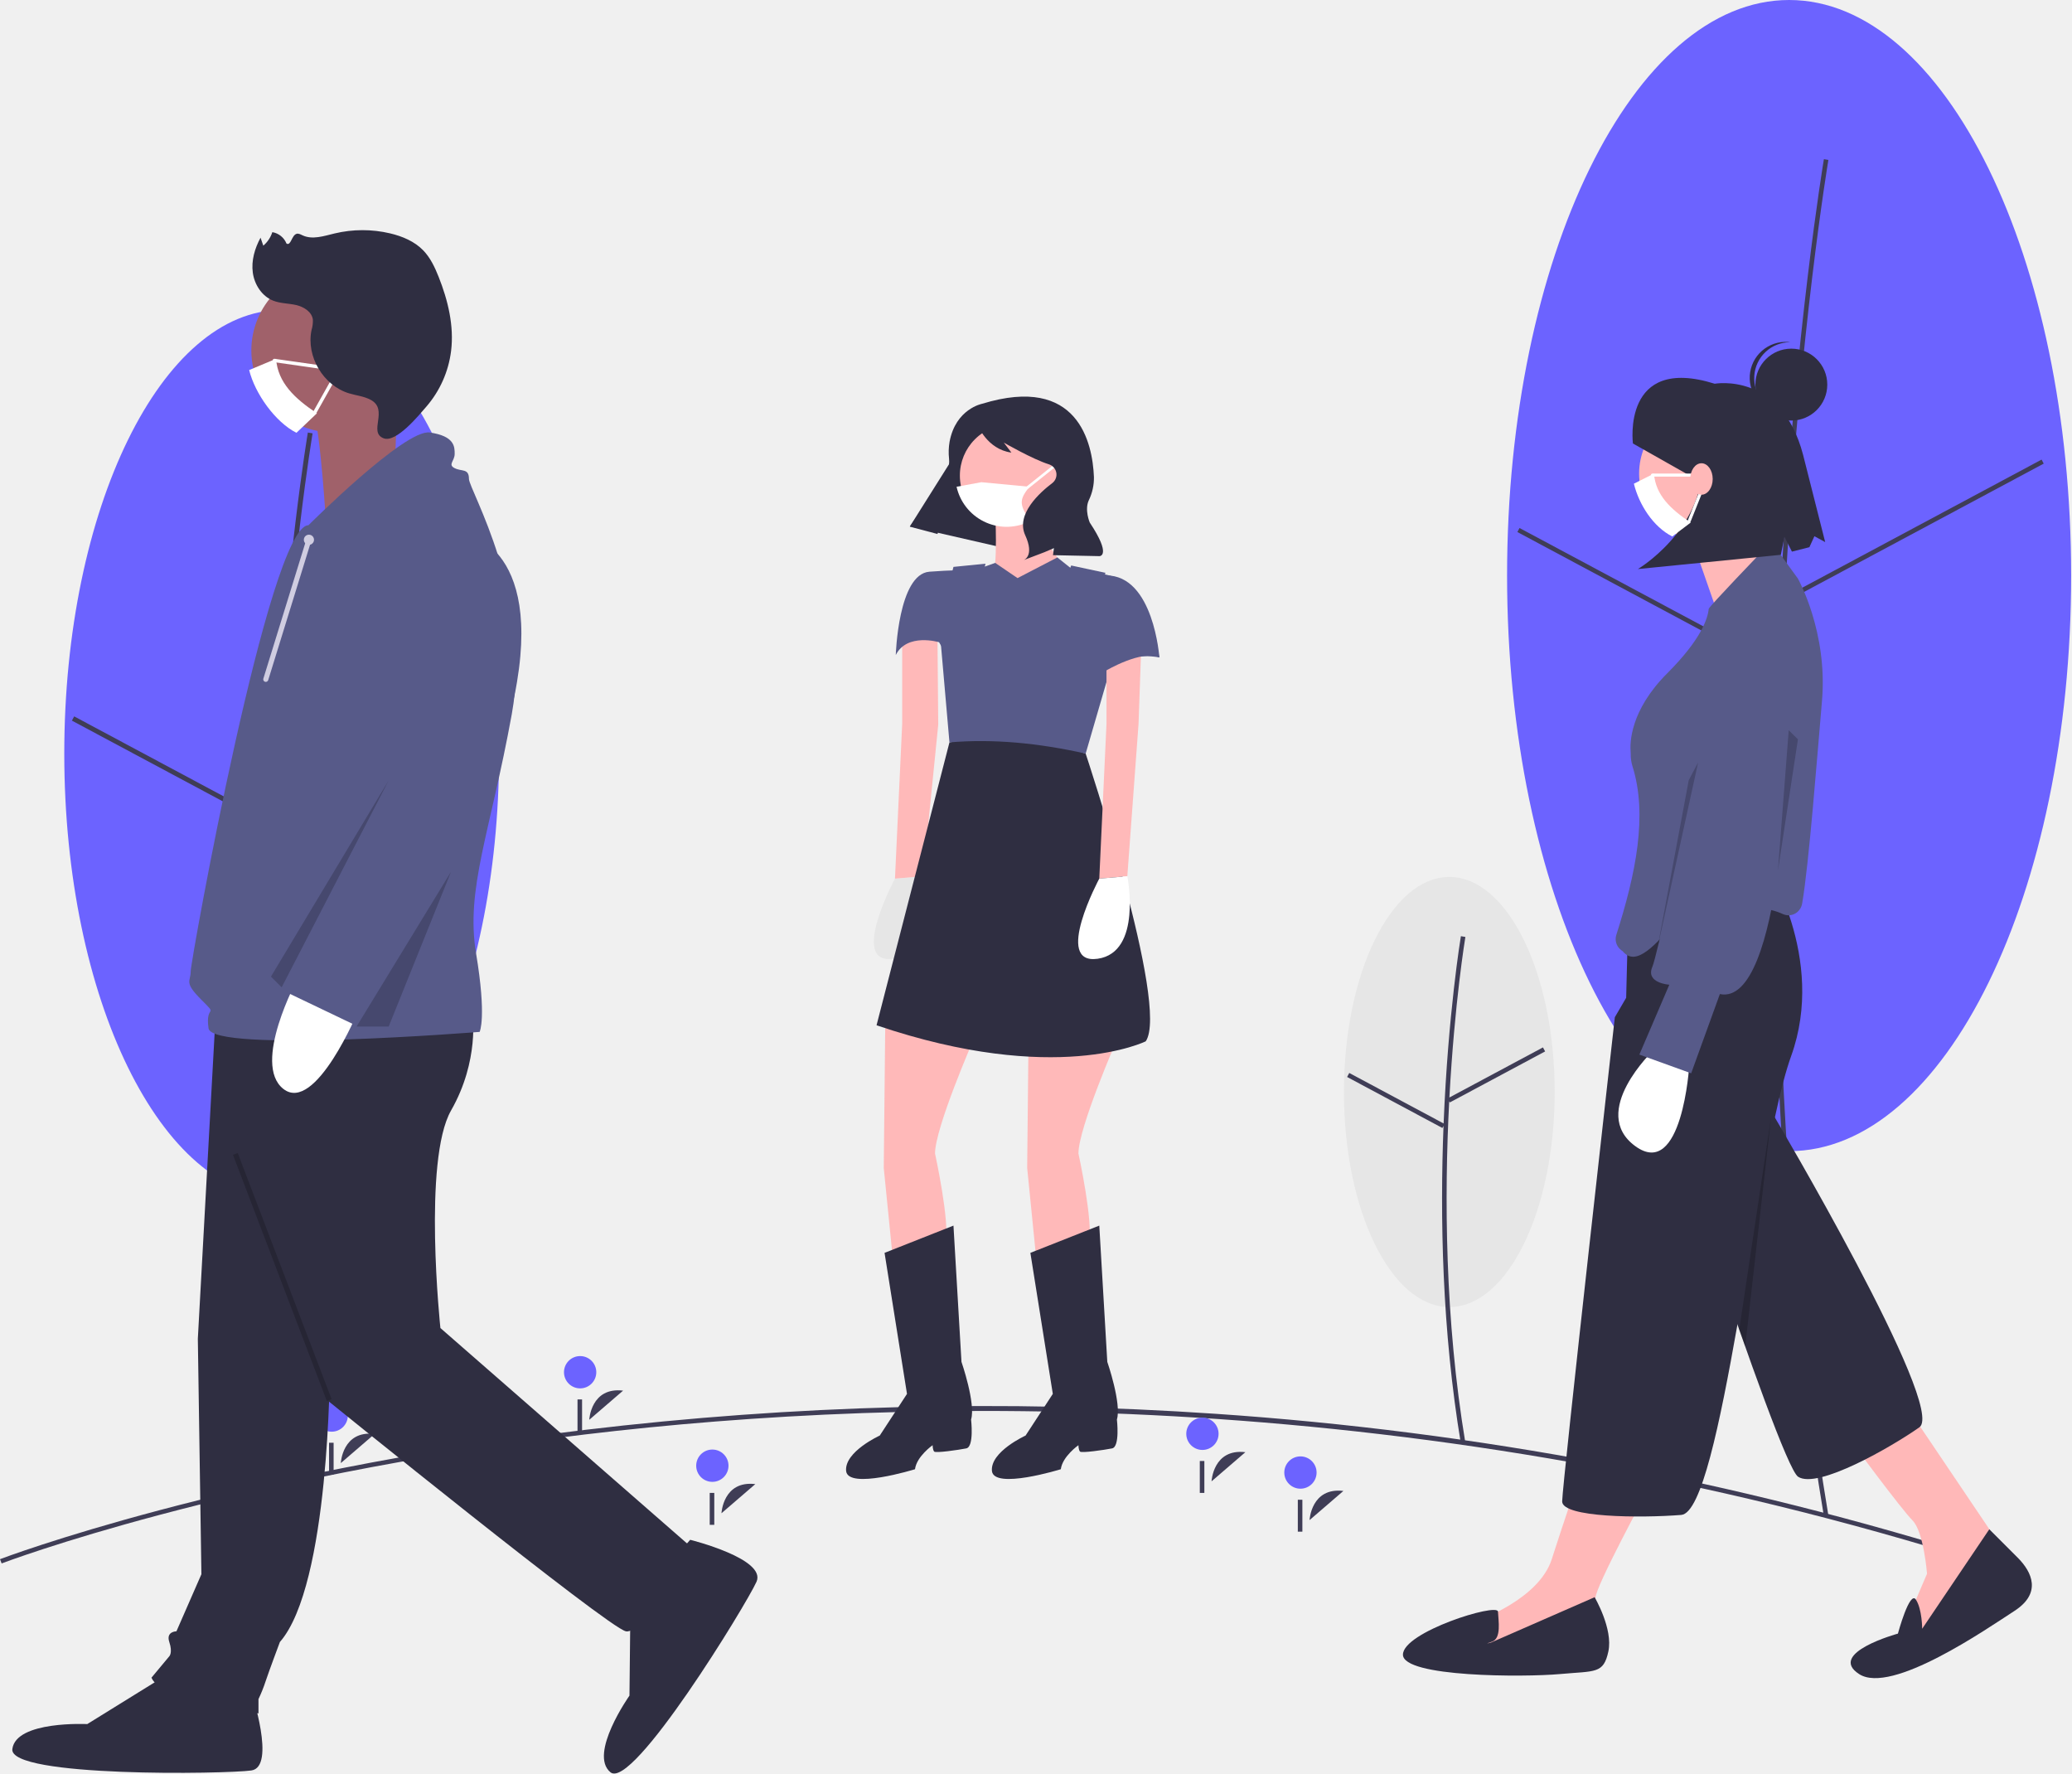
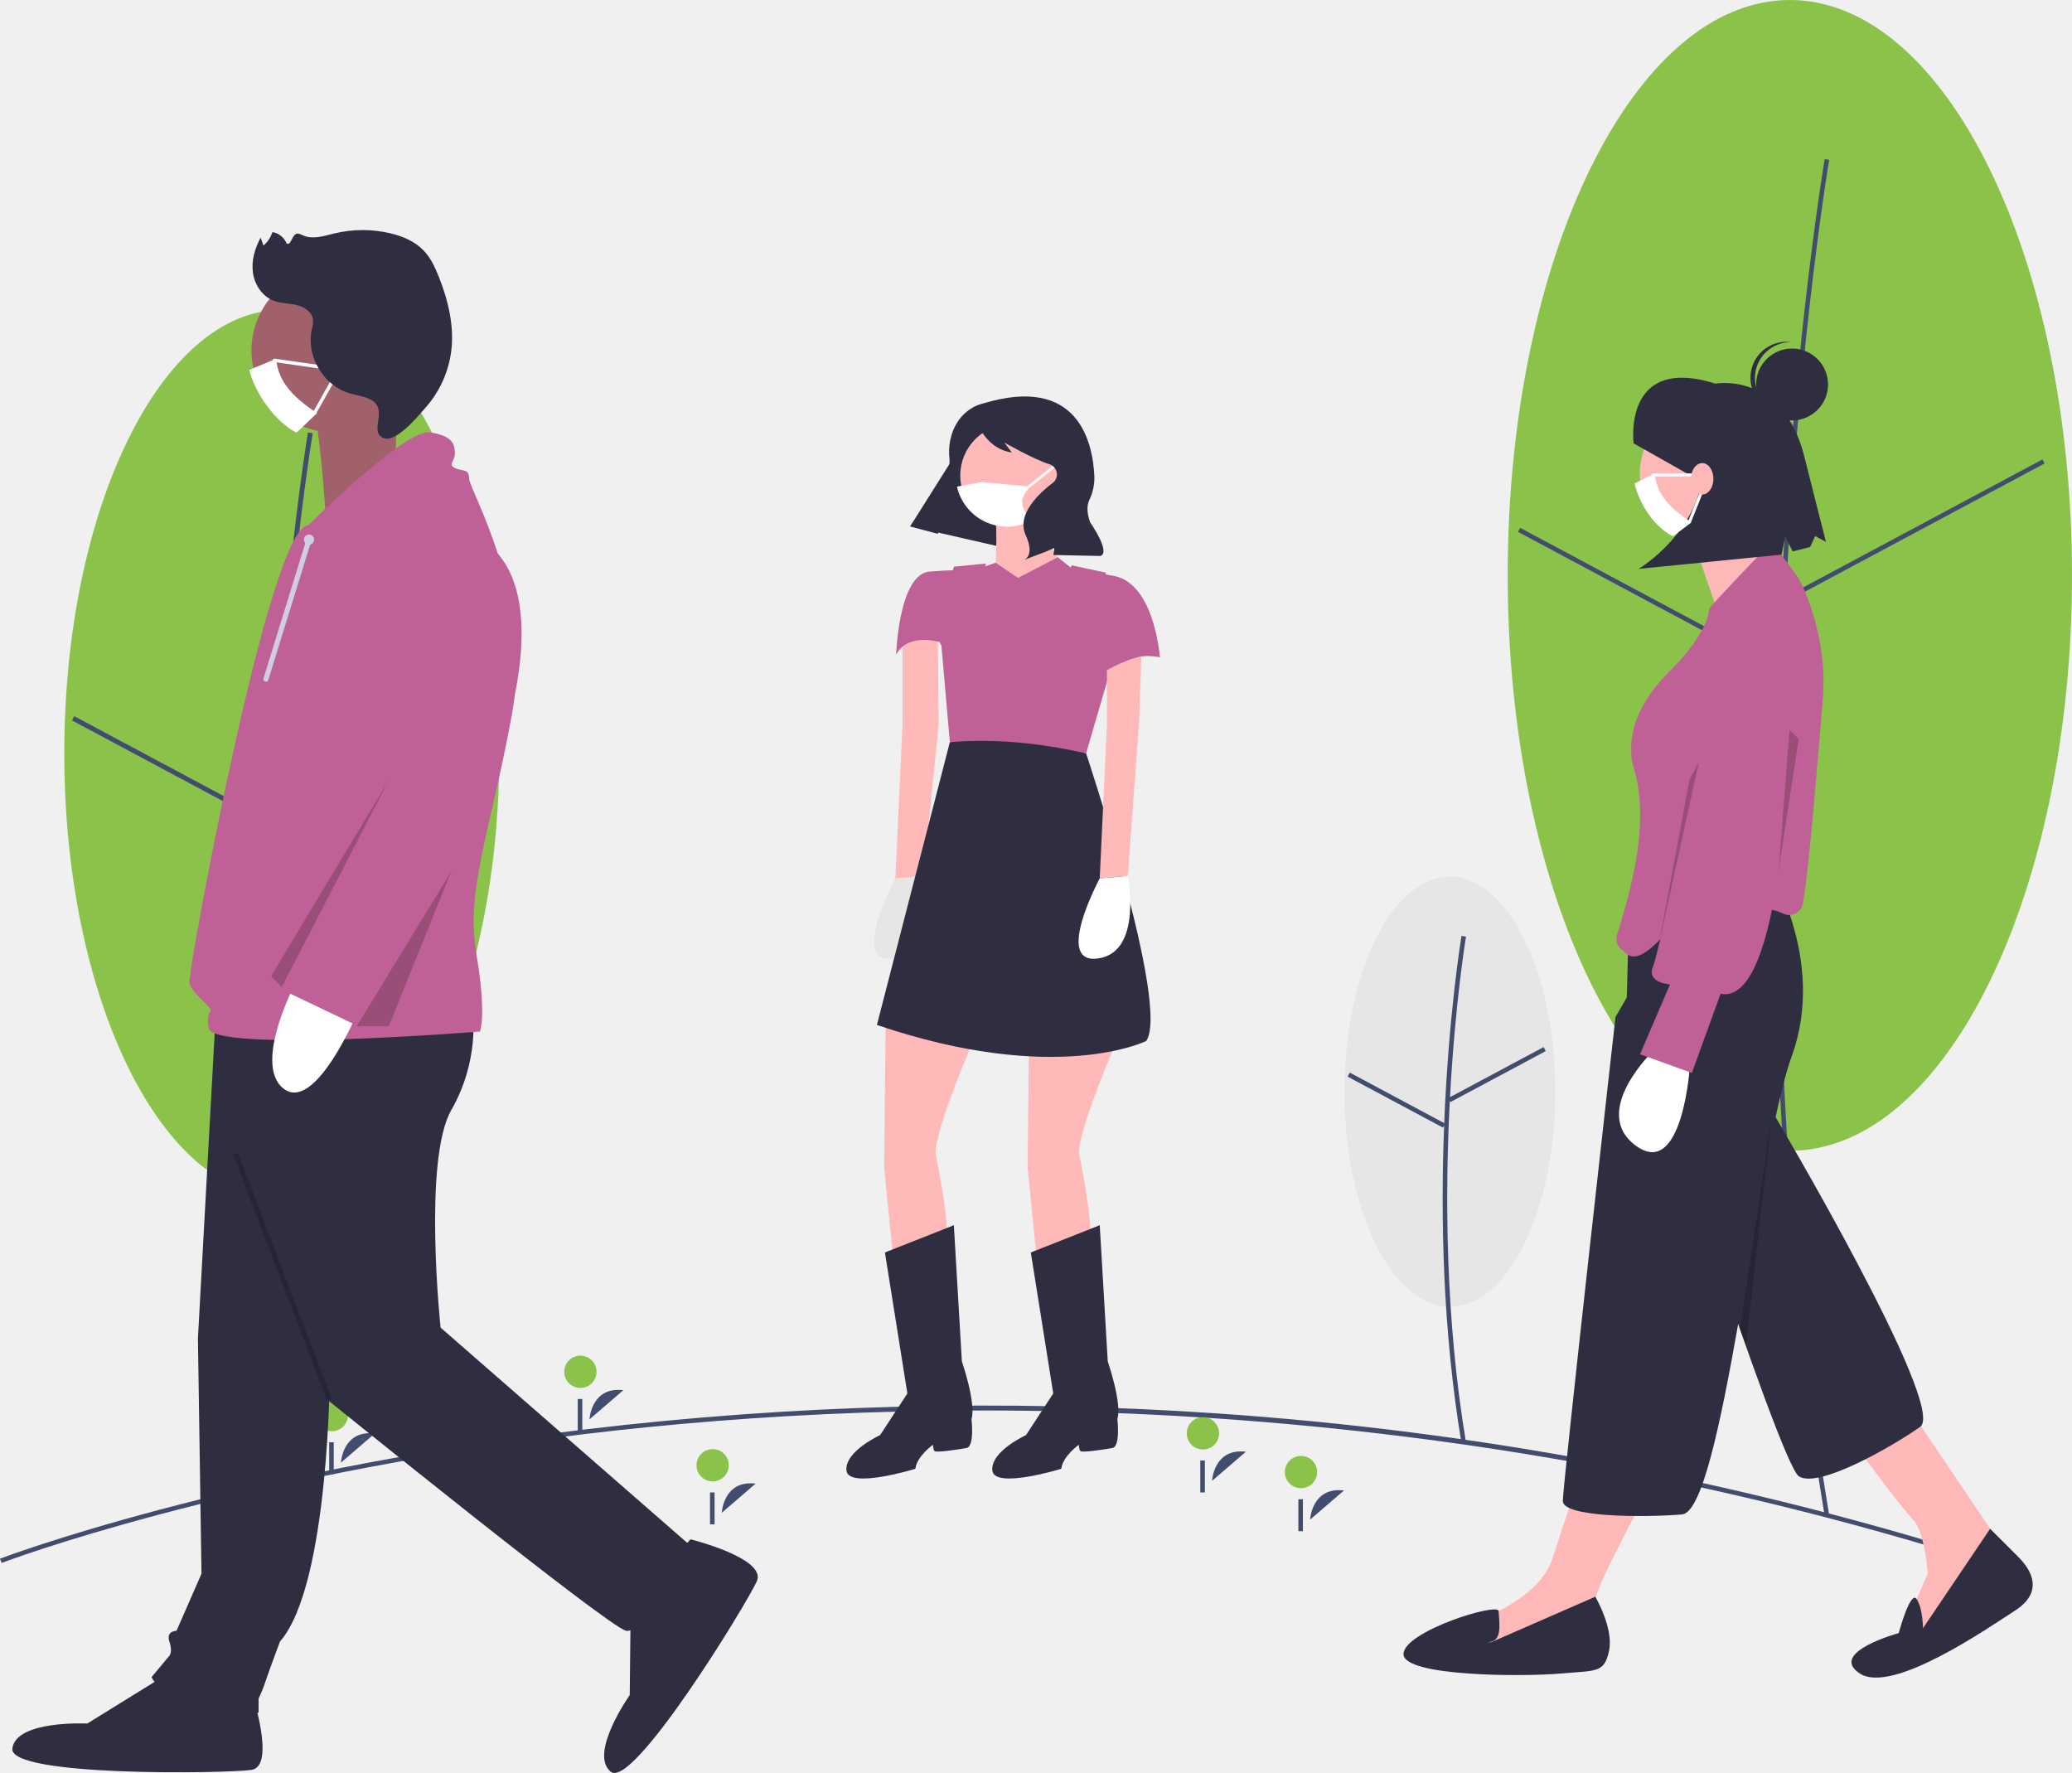
- <svg xmlns="http://www.w3.org/2000/svg" fill="none" height="778" viewBox="0 0 909 778" width="909">
-   <clipPath id="a">
-     <path d="m0 0h908.623v777.899h-908.623z" />
-   </clipPath>
-   <g clip-path="url(#a)">
-     <path d="m123.572 525.146c52.672 0 95.372-87.124 95.372-194.598s-42.7-194.598-95.372-194.598c-52.673 0-95.373 87.124-95.373 194.598s42.7 194.598 95.373 194.598z" fill="#6c63ff" />
-     <path d="m122.696 332.566c4.757-84.707 14.343-141.924 14.439-142.492l-2.08-.352c-.096.568-9.698 57.877-14.464 142.694-4.397 78.28-5.458 196.684 14.464 316.213l2.08-.346c-19.887-119.326-18.829-237.551-14.439-315.717z" fill="#3f3d56" />
-     <path d="m208.812 291.084-86.232 46.153.996 1.86 86.231-46.153z" fill="#3f3d56" />
-     <path d="m32.543 314.216-.995 1.86 86.244 46.131.995-1.861z" fill="#3f3d56" />
-     <path d="m784.894 504.917c68.334 0 123.729-113.03 123.729-252.459s-55.395-252.458-123.729-252.458-123.73 113.029-123.73 252.458 55.396 252.459 123.73 252.459z" fill="#6c63ff" />
-     <path d="m783.39 255.044c6.173-109.911 18.611-184.151 18.736-184.889l-1.971-.334c-.125.738-12.579 75.066-18.76 185.08-5.704 101.538-7.08 255.118 18.759 410.153l1.973-.328c-25.807-154.844-24.433-308.253-18.737-409.682z" fill="#3f3d56" />
-     <path d="m895.653 201.585-111.871 59.877.944 1.763 111.871-59.877z" fill="#3f3d56" />
-     <path d="m666.627 231.595-.943 1.763 111.887 59.847.943-1.764z" fill="#3f3d56" />
-     <path d="m635.82 573.293c25.531 0 46.229-42.231 46.229-94.325 0-52.095-20.698-94.325-46.229-94.325s-46.229 42.23-46.229 94.325c0 52.094 20.698 94.325 46.229 94.325z" fill="#e6e6e6" />
-     <path d="m635.779 483.032.274.512 41.798-22.372-.944-1.764-41.041 21.967c2.271-41.801 6.916-69.862 7.01-70.415l-1.972-.334c-.102.603-5.621 33.926-7.58 82.145l-41.393-22.156-.944 1.764 41.798 22.372.499-.933c-1.567 39.798-.689 89.56 7.62 139.41l1.973-.328c-9.059-54.352-9.259-108.602-7.098-149.868z" fill="#3f3d56" />
-     <path d="m870.057 685.765c-246.232-77.947-469.509-73.794-613.454-56.585-155.948 18.645-254.904 56.189-255.885 56.566l-.718-1.867c.984-.378 100.173-38.011 256.365-56.685 91.876-10.971 184.574-13.342 276.89-7.083 114.604 7.757 227.872 29.158 337.406 63.748z" fill="#3f3d56" />
-     <path d="m316.512 663.736s.69-14.469 14.847-12.787z" fill="#3f3d56" />
-     <path d="m312.512 649.966c3.913 0 7.085-3.172 7.085-7.085s-3.172-7.085-7.085-7.085-7.085 3.172-7.085 7.085 3.172 7.085 7.085 7.085z" fill="#6c63ff" />
-     <path d="m313.359 654.812h-2v14h2z" fill="#3f3d56" />
-     <path d="m574.512 666.736s.69-14.469 14.847-12.787z" fill="#3f3d56" />
-     <path d="m570.512 652.966c3.913 0 7.085-3.172 7.085-7.085s-3.172-7.085-7.085-7.085-7.085 3.172-7.085 7.085 3.172 7.085 7.085 7.085z" fill="#6c63ff" />
-     <path d="m571.359 657.812h-2v14h2z" fill="#3f3d56" />
-     <path d="m149.512 641.736s.69-14.469 14.847-12.787z" fill="#3f3d56" />
-     <path d="m145.512 627.966c3.913 0 7.085-3.172 7.085-7.085s-3.172-7.085-7.085-7.085-7.085 3.172-7.085 7.085 3.172 7.085 7.085 7.085z" fill="#6c63ff" />
-     <path d="m146.359 632.812h-2v14h2z" fill="#3f3d56" />
-     <path d="m258.512 622.736s.69-14.469 14.847-12.787z" fill="#3f3d56" />
-     <path d="m254.512 608.966c3.913 0 7.085-3.172 7.085-7.085s-3.172-7.085-7.085-7.085c-3.914 0-7.086 3.172-7.086 7.085s3.172 7.085 7.086 7.085z" fill="#6c63ff" />
-     <path d="m255.359 613.812h-2v14h2z" fill="#3f3d56" />
-     <path d="m531.512 649.736s.69-14.469 14.847-12.787z" fill="#3f3d56" />
-     <path d="m527.512 635.966c3.913 0 7.085-3.172 7.085-7.085s-3.172-7.085-7.085-7.085-7.085 3.172-7.085 7.085 3.172 7.085 7.085 7.085z" fill="#6c63ff" />
-     <path d="m528.359 640.812h-2v14h2z" fill="#3f3d56" />
-     <path d="m839.014 620.729 41.158 61.028-38.32 38.32-4.967-9.935 8.515-19.869s-1.419-18.45-6.386-23.418c-4.968-4.967-26.966-34.771-26.966-34.771z" fill="#ffb8b8" />
-     <path d="m786.502 423.453s7.804 12.352-8.518 65.574c0 0 76.131 128.488 64.067 137.004-12.064 8.515-44.709 27.361-53.224 21.684-8.516-5.677-70.45-198.006-70.45-198.006z" fill="#2f2e41" />
-     <path d="m872.721 670.758 12.418 12.418c6.387 6.387 10.645 15.612-1.419 23.418s-53.931 36.9-68.124 27.675 17.031-17.74 17.031-17.74 5.163-19.143 7.904-14.894c2.74 4.249 2.74 12.765 2.74 12.765z" fill="#2f2e41" />
-     <path d="m722.635 654.082s-22.708 41.868-22.708 46.835c0 4.968 1.42 19.16 1.42 19.16l-43.288 10.644-14.902-7.096 4.968-12.773s26.965-9.225 32.642-26.966c5.677-17.74 12.064-36.191 12.064-36.191z" fill="#ffb8b8" />
-     <path d="m748.891 237.531c16.461 0 29.804-13.343 29.804-29.804 0-16.46-13.343-29.804-29.804-29.804-16.46 0-29.804 13.344-29.804 29.804 0 16.461 13.344 29.804 29.804 29.804z" fill="#ffb8b8" />
-     <path d="m741.085 233.274 14.23 40.885 31.187-13.92s-21.289-32.642-21.289-36.9z" fill="#ffb8b8" />
-     <path d="m736.828 378.747h37.61s26.965 41.159 11.354 84.446c-2.391 6.629-4.764 15.914-7.133 26.892-5.448 25.247-10.871 59.446-16.43 90.872-7.807 44.142-15.88 82.812-24.656 83.514-17.74 1.419-52.239 1.183-52.239-5.914 0-7.096 23.108-212.395 23.108-212.395l4.968-8.516.939-37.092c.148-5.853 2.585-11.415 6.787-15.492 4.203-4.077 9.836-6.344 15.692-6.315z" fill="#2f2e41" />
-     <path d="m699.572 700.562s8.161 13.838 6.032 23.773-5.677 8.515-21.289 9.935c-15.612 1.419-68.834 1.419-68.834-8.516s41.518-22.836 41.693-18.869 1.595 11.773-2.663 13.192-.355.355-.355.355z" fill="#2f2e41" />
-     <path d="m741.091 467.32s-3.087 50.409-23.675 35.402c-20.589-15.007 8.023-42.115 8.023-42.115z" fill="#fff" />
-     <path d="m782.184 400.931c.989.446 2.082.614 3.159.487 1.078-.128 2.101-.547 2.959-1.212 1.246-.977 2.075-2.39 2.322-3.954 2.976-17.16 6.601-64.734 8.688-88.79 2.619-30.186-10.465-53.566-10.574-53.708l-7.711-10.602c-.8-1.108-1.953-1.912-3.269-2.281-1.316-.37-2.718-.283-3.978.247 0 0-24.072 24.974-24.161 25.938-.377 4.141-3.242 13.317-18.175 28.249-16.338 16.339-16.429 30.599-16.067 34.581.023.262.036.523.036.785-.031 1.786.212 3.566.72 5.279 6.843 21.576 1.484 47.406-7.122 74.369-.327 1.219-.266 2.508.173 3.69.439 1.183 1.235 2.199 2.278 2.909 2.513 1.71-.501-.827.396.272 5.931 7.268 14.467-2.862 24.23-13.915 3.401-3.85 7.256-8.214 11.8-12.758 6.246-6.247 18.182 8.008 23.732 8.008 3.652.044 7.253.864 10.564 2.406z" fill="#575a89" />
-     <path d="m785.493 264.761s15.589 13.146 6.732 30.196c-8.856 17.049-7.678 29.624-7.678 29.624s-2.358 117.125-30.031 111.434l-12.587 34.753-22.734-8.205 13.146-30.653s-10.529-.655-7.452-7.829c2.16-5.038 13.802-59.718 20.541-91.821 2.856-13.605 4.831-23.155 4.831-23.155s8.957-47.891 35.232-44.344z" fill="#575a89" />
-     <path d="m788.763 324.281-8.765 57.509 4.729-61.493z" fill="#000" opacity=".2" />
-     <path d="m716.374 194.522s-5.011-38.995 35.873-26.208c0 0 29.199-5.357 38.775 31.167l9.696 38.286-4.725-2.572-2.203 4.815-7.658 1.939-3.276-6.503-1.586 7.898-62.716 6.252s28.089-16.612 28.535-46.385l-5.351 5.654z" fill="#2f2e41" />
-     <path d="m763.014 583.199 13.985-93.186-11.374 100.598z" fill="#000" opacity=".2" />
-     <path d="m785.869 184.466c8.71 0 15.77-7.06 15.77-15.77s-7.06-15.77-15.77-15.77c-8.709 0-15.77 7.06-15.77 15.77s7.061 15.77 15.77 15.77z" fill="#2f2e41" />
-     <path d="m769.62 164.835c.259-4.001 2.033-7.753 4.962-10.491 2.929-2.739 6.791-4.258 10.801-4.248-.326-.042-.649-.092-.981-.113-2.067-.134-4.141.14-6.102.808s-3.771 1.715-5.328 3.082c-1.556 1.368-2.827 3.029-3.742 4.888-.914 1.859-1.453 3.88-1.586 5.947s.143 4.141.812 6.102c.668 1.96 1.717 3.77 3.085 5.326 1.368 1.555 3.03 2.826 4.889 3.739 1.86.913 3.881 1.451 5.948 1.583.332.021.659.013.987.014-3.977-.504-7.613-2.505-10.167-5.596s-3.834-7.04-3.578-11.041z" fill="#2f2e41" />
-     <path d="m740.865 342.202-13.875 74.365 17.984-82.137z" fill="#000" opacity=".2" />
-     <path d="m741.73 229.206-8.087 6.097c-8.328-4.191-14.575-13.888-16.845-23.144l8.812-4.446c.693 9.44 7.394 15.716 16.12 21.493z" fill="#fff" />
-     <path d="m745.089 209.056h-20.15c-.178 0-.349-.071-.475-.197-.126-.125-.197-.296-.197-.474 0-.179.071-.349.197-.475s.297-.197.475-.197h20.15c.178 0 .349.071.474.197.126.126.197.296.197.475 0 .178-.071.349-.197.474-.125.126-.296.197-.474.197z" fill="#fff" />
-     <path d="m741.059 229.206c-.11 0-.218-.027-.315-.078-.097-.052-.18-.126-.242-.217-.061-.091-.099-.196-.111-.305s.004-.219.044-.321l5.374-13.433c.032-.082.081-.157.142-.221.062-.063.135-.114.216-.149.081-.034.169-.053.257-.054s.176.015.258.048.157.081.22.143.113.135.148.217c.035.081.053.168.054.256.001.089-.016.176-.049.258l-5.373 13.433c-.05.125-.136.232-.247.307-.111.076-.242.116-.376.116z" fill="#fff" />
-     <path d="m746.444 216.992c2.722 0 4.928-3.089 4.928-6.899 0-3.811-2.206-6.9-4.928-6.9s-4.928 3.089-4.928 6.9c0 3.81 2.206 6.899 4.928 6.899z" fill="#ffb8b8" />
-     <path d="m399.191 230.876 52.486 12.011 22.176-41.825-44.879-17.522z" fill="#2f2e41" />
-     <path d="m427.077 456.027s-16.872 38.664-16.872 49.912c0 0 6.679 30.579 4.57 39.015l-7.382 15.817-15.465-6.327-4.218-42.178.703-67.487z" fill="#ffb9b9" />
-     <path d="m436.567 224.746s1.406 23.198-1.406 30.228 10.545 20.386 10.545 20.386l21.09-27.416s-14.06-14.059-10.545-29.525z" fill="#ffb9b9" />
-     <path d="m392.631 385.377s-20.386 37.961-.703 35.149 13.005-36.204 13.005-36.204" fill="#e6e6e6" />
-     <path d="m404.933 384.323 6.678-66.432-.351-40.421-15.466 2.811v37.258l-3.163 67.838" fill="#ffb9b9" />
-     <path d="m388.062 549.523 30.228-11.951 3.515 59.754s6.327 18.277 4.218 25.307c0 0 1.406 11.951-2.109 12.654s-13.357 2.109-14.06 1.406-.703-2.812-.703-2.812-7.03 4.921-7.733 10.545c0 0-29.525 9.138-30.228.703-.703-8.436 14.763-15.466 14.763-15.466l11.951-18.278z" fill="#2f2e41" />
-     <path d="m489.994 456.027s-16.872 38.664-16.872 49.912c0 0 6.679 30.579 4.57 39.015l-7.382 15.817-15.465-6.327-4.218-42.178.703-67.487z" fill="#ffb9b9" />
-     <path d="m452.033 549.523 30.228-11.951 3.515 59.754s6.327 18.277 4.218 25.307c0 0 1.406 11.951-2.109 12.654s-13.357 2.109-14.06 1.406-.703-2.812-.703-2.812-7.029 4.921-7.732 10.545c0 0-29.526 9.138-30.229.703-.703-8.436 14.763-15.466 14.763-15.466l11.951-18.278z" fill="#2f2e41" />
-     <path d="m466.098 208.581c-.003 5.536-2.046 10.877-5.74 15.001-3.694 4.123-8.779 6.74-14.281 7.349-5.502.61-11.036-.831-15.543-4.047-4.506-3.215-7.669-7.98-8.883-13.381-.37-1.614-.554-3.266-.55-4.922.004-5.964 2.376-11.683 6.595-15.899 4.218-4.216 9.939-6.584 15.903-6.584s11.685 2.368 15.904 6.584c4.218 4.216 6.591 9.935 6.595 15.899z" fill="#ffb9b9" />
-     <path d="m446.409 253.568 17.457-9.065 7.85 6.253s18.981-.703 26.011 7.733 10.896 29.877 10.896 29.877-23.199-4.921-20.387 14.762l-4.218-11.247-3.866 9.49-47.1 16.169-21.089-35.852s-14.06-4.218-18.981 5.623c0 0 1.055-35.5 14.763-36.555 9.219-.709 16.169-.703 16.169-.703l7.732-1.406 4.952-1.757z" fill="#575a89" />
-     <path d="m476.286 330.545s36.906 110.72 26.362 126.185c0 0-39.367 19.684-118.101-7.029l31.985-124.077c19.648-4.018 39.566-2.377 59.754 4.921z" fill="#2f2e41" />
-     <path d="m476.286 330.545 10.387-35.695c-12.46-13.55-1.706-43.598-1.706-43.598l-15.034-3.221s-15.088 40.686-30.554 35.765c-15.465-4.921-7.03-36.555-7.03-36.555l-14.059 1.406-6.327 24.605 4.569 52.372c19.057-1.635 39.043.267 59.754 4.921z" fill="#575a89" />
-     <path d="m494.563 384.323 4.921-66.784 1.406-40.069-15.465 2.811v37.258l-3.164 67.838" fill="#ffb9b9" />
-     <path d="m482.261 385.377s-20.387 37.961-.703 35.149c19.683-2.812 13.005-36.204 13.005-36.204" fill="#fff" />
-     <path d="m508.623 288.366s-2.499-36.102-23.394-35.977v41.75s15.661-9.288 23.394-5.773z" fill="#575a89" />
-     <path d="m450.792 214.386c-.119 0-.235-.037-.332-.106-.097-.068-.17-.166-.209-.278-.04-.112-.043-.234-.01-.348.032-.114.1-.216.193-.29l11.473-9.178c.058-.048.126-.083.199-.105.072-.021.148-.028.224-.02.075.008.148.031.214.067.067.037.125.086.172.145.048.059.083.127.104.2.021.072.027.149.018.224-.008.075-.032.148-.068.214-.037.066-.087.124-.146.171l-11.473 9.178c-.102.082-.228.126-.359.126z" fill="#fff" />
-     <path d="m451.661 228.154c-.253.31-.505.619-.769.906-3.044 1.38-6.357 2.065-9.699 2.004s-6.628-.865-9.62-2.355-5.614-3.628-7.676-6.258c-2.063-2.63-3.513-5.687-4.246-8.948l10.872-2 21.138 2c-4.842 5.897-4.257 7.939 0 14.651z" fill="#fff" />
-     <g fill="#2f2e41">
-       <path d="m430.896 177.092s-11.627 2.187-14.316 16.687c-.42 2.446-.497 4.938-.228 7.405.269 2.791-.121 8.687-6.181 15.628-3.955 4.503-7.64 9.235-11.036 14.173l12.149 3.234 5.429-20.129c2.631-9.759 6.685-19.077 12.032-27.655l.111-.179s4.035 10.782 14.851 12.26l-3.335-4.391s12.643 7.309 19.806 9.542c.817.255 1.55.728 2.118 1.368.569.641.952 1.424 1.108 2.266s.08 1.71-.221 2.512-.815 1.506-1.486 2.038c-.051.039-.103.079-.156.12-5.268 4.001-16.016 13.549-11.77 22.786s-.706 10.921-.706 10.921l9.131-3.474 4.18-1.79-.423 3.091 20.403.427s5.513-.034-4.28-14.75c0 0-2.363-5.518-.423-9.734 1.557-3.192 2.332-6.709 2.261-10.26-.617-14.837-6.867-45.021-49.018-32.096z" />
-       <path d="m144.696 599.713s0 95.462-21.91 120.501c0 0-4.694 12.52-6.259 17.215-.875 2.672-1.921 5.286-3.13 7.824v6.26s-42.254-4.695-46.949-15.649l7.825-9.39s1.565-1.565 0-6.26c-1.565-4.695 3.13-4.695 3.13-4.695l10.955-25.039-1.565-103.286 7.825-142.411 67.293-3.13z" />
-       <path d="m110.267 742.123s10.955 32.864 0 34.429c-10.954 1.565-106.416 3.13-104.851-9.39 1.565-12.519 32.864-10.954 32.864-10.954l32.864-20.345z" />
-       <path d="m207.294 444.783s3.129 20.345-9.39 42.254c-12.52 21.909-4.695 95.462-4.695 95.462l111.111 97.027s-21.909 37.558-29.734 35.993c-7.824-1.565-131.455-101.721-131.455-101.721l-48.514-162.755z" />
-       <path d="m302.794 675.379s33.622 8.341 29.08 18.431c-4.543 10.091-54.327 91.559-64.063 83.535-9.737-8.025 8.341-33.623 8.341-33.623l.41-38.649z" />
-     </g>
-     <path d="m182.254 153.705c.013 8.245-2.822 16.241-8.023 22.637-4.114 5.098-9.543 8.973-15.701 11.206-6.157 2.234-12.809 2.74-19.234 1.465-3.216-.622-6.33-1.694-9.248-3.183-4.635-2.336-8.71-5.648-11.944-9.707-3.235-4.06-5.552-8.771-6.793-13.811-.7-2.816-1.051-5.706-1.046-8.607 0-9.546 3.792-18.702 10.542-25.452 6.751-6.75 15.906-10.543 25.452-10.543 9.547 0 18.702 3.793 25.453 10.543 6.75 6.75 10.542 15.906 10.542 25.452z" fill="#a0616a" />
-     <path d="m174.581 166.402-1.592 46.318-30.286 11.966s-2.97-47.426-7.163-50.055c-4.192-2.629 39.041-8.229 39.041-8.229z" fill="#a0616a" />
-     <path d="m135.306 230.384s42.254-42.253 53.209-40.688c10.954 1.565 10.954 6.26 10.954 9.389 0 3.13-3.129 4.695 0 6.26 3.13 1.565 6.26 0 6.26 4.695s28.169 51.643 18.78 103.287c-9.39 51.643-20.345 76.682-15.65 104.851s1.565 34.429 1.565 34.429-117.371 9.39-118.936-1.565c-1.565-10.954 4.695-4.695-3.13-12.519-7.825-7.825-4.695-7.825-4.695-12.52s34.429-195.619 51.643-195.619z" fill="#575a89" />
-     <path d="m157.216 443.218s-18.78 45.384-32.864 34.429c-14.085-10.954 6.26-48.513 6.26-48.513z" fill="#fff" />
-     <path d="m202.6 233.515s36.768 4.209 23.079 71.745c-13.69 67.535-66.898 145.783-66.898 145.783l-35.994-17.215 46.949-92.332-10.955-57.903s-6.26-54.773 43.819-50.078z" fill="#575a89" />
-     <path d="m170.518 342.279-51.644 86.072 4.695 4.695z" fill="#000" opacity=".2" />
-     <path d="m197.853 382.389-41.42 67.871h14.085z" fill="#000" opacity=".2" />
-     <path d="m104.29 505.73-2.081.793 41.182 107.975 2.08-.793z" fill="#000" opacity=".2" />
-     <path d="m135.528 238.977c1.23 0 2.226-.997 2.226-2.226 0-1.23-.996-2.227-2.226-2.227s-2.226.997-2.226 2.227c0 1.229.996 2.226 2.226 2.226z" fill="#d0cde1" />
-     <path d="m116.605 299.087c.237 0 .469-.077.66-.218.192-.141.333-.34.403-.567l18.923-61.222c.043-.139.059-.286.045-.432-.013-.146-.055-.287-.123-.417-.068-.129-.161-.244-.274-.337-.112-.094-.242-.164-.382-.208-.14-.043-.287-.058-.432-.044-.146.013-.288.055-.417.124-.129.068-.244.161-.337.274s-.164.243-.206.383l-18.924 61.222c-.051.167-.062.343-.033.515.029.171.098.334.202.474.103.14.238.254.393.333.156.078.327.119.502.12z" fill="#d0cde1" />
-     <path d="m139.043 181.273-8.995 8.557c-9.264-4.662-18.212-17.224-20.737-27.519l11.801-4.945c.771 10.5 8.224 17.481 17.931 23.907z" fill="#fff" />
-     <path d="m141.285 161.848c-.035 0-.071-.002-.106-.007l-20.919-2.988c-.097-.014-.19-.047-.275-.097-.084-.05-.158-.116-.217-.194-.059-.079-.102-.168-.126-.263-.025-.095-.03-.194-.016-.291.013-.097.046-.191.096-.275.05-.085.116-.159.195-.217.078-.059.167-.102.262-.127.095-.024.194-.03.291-.016l20.919 2.988c.187.027.357.123.476.27s.178.334.164.522c-.013.189-.097.365-.235.494s-.32.201-.509.201z" fill="#fff" />
-     <path d="m138.296 181.273c-.13 0-.259-.034-.372-.099s-.207-.158-.273-.271c-.066-.112-.101-.24-.102-.371-.001-.13.032-.259.096-.372l6.931-12.339c.048-.086.113-.161.19-.222s.165-.106.26-.133c.094-.026.193-.034.291-.022.097.011.192.042.277.09.086.049.161.113.222.191.061.077.105.165.132.26.026.095.033.194.021.291-.012.098-.043.192-.091.277l-6.931 12.339c-.065.116-.159.212-.274.279-.114.067-.244.102-.377.102z" fill="#fff" />
-     <path d="m162.552 175.331c-2.913-1.541-6.298-1.858-9.452-2.816-11.284-3.426-18.843-16.182-16.43-27.725.446-1.481.646-3.024.593-4.57-.422-3.419-3.921-5.624-7.275-6.408-3.354-.783-6.923-.669-10.13-1.929-4.95-1.945-8.238-7.032-8.951-12.303-.713-5.27.851-10.646 3.395-15.317l1.212 3.487c1.847-1.564 3.219-3.616 3.959-5.921 1.377.231 2.671.812 3.759 1.687s1.934 2.015 2.455 3.31c1.945 1.147 2.225-3.563 4.373-4.257.9-.291 1.825.261 2.682.661 4.329 2.019 9.358.293 14.002-.826 8.041-1.929 16.423-1.939 24.468-.029 5.345 1.275 10.636 3.495 14.461 7.44 3.141 3.24 5.098 7.43 6.764 11.624 4.102 10.324 6.813 21.495 5.458 32.522-1.128 9.023-4.902 17.51-10.848 24.39-3.098 3.569-13.203 16.019-18.744 13.896-6.962-2.667 2.453-12.579-5.751-16.916z" fill="#2f2e41" />
+ <svg xmlns="http://www.w3.org/2000/svg" fill="none" height="314" viewBox="0 0 367 314" width="367">
+   <path d="m49.911 211.976c21.275 0 38.522-35.168 38.522-78.55 0-43.382-17.247-78.549-38.522-78.549-21.275 0-38.522 35.168-38.522 78.549 0 43.382 17.247 78.55 38.522 78.55z" fill="#8bc24a" />
+   <path d="m49.558 134.241c1.921-34.192 5.793-57.288 5.832-57.517l-.84-.142c-.039.23-3.917 23.362-5.842 57.599-1.776 31.598-2.205 79.392 5.842 127.64l.841-.14c-8.033-48.166-7.605-95.887-5.832-127.439z" fill="#424c6e" />
+   <path d="m84.341 117.496-34.83 18.63.402.751 34.83-18.63z" fill="#424c6e" />
+   <path d="m13.145 126.834-.402.75 34.835 18.621.402-.751z" fill="#424c6e" />
+   <path d="m317.024 203.81c27.601 0 49.975-45.624 49.975-101.905 0-56.281-22.374-101.905-49.975-101.905-27.6 0-49.975 45.624-49.975 101.905 0 56.281 22.375 101.905 49.975 101.905z" fill="#8bc24a" />
+   <path d="m316.418 102.949c2.493-44.366 7.517-74.333 7.568-74.631l-.797-.135c-.05.298-5.08 30.3-7.577 74.707-2.304 40.986-2.86 102.979 7.577 165.559l.797-.132c-10.424-62.503-9.869-124.427-7.568-165.369z" fill="#424c6e" />
+   <path d="m361.761 81.37-45.186 24.169.381.712 45.186-24.169z" fill="#424c6e" />
+   <path d="m269.256 93.483-.381.712 45.192 24.157.381-.711z" fill="#424c6e" />
+   <path d="m256.813 231.411c10.312 0 18.672-17.047 18.672-38.075s-8.36-38.074-18.672-38.074c-10.313 0-18.672 17.046-18.672 38.074s8.359 38.075 18.672 38.075z" fill="#e6e6e6" />
+   <path d="m256.796 194.976.11.207 16.883-9.031-.381-.711-16.577 8.867c.917-16.874 2.794-28.201 2.831-28.424l-.796-.134c-.041.243-2.27 13.694-3.062 33.157l-16.719-8.943-.381.712 16.883 9.031.201-.377c-.633 16.064-.278 36.151 3.078 56.273l.797-.132c-3.659-21.94-3.74-43.838-2.867-60.495z" fill="#424c6e" />
+   <path d="m351.423 276.81c-99.455-31.464-189.638-29.788-247.779-22.841-62.989 7.526-102.958 22.681-103.354 22.833l-.29-.754c.397-.152 40.461-15.343 103.548-22.88 37.109-4.429 74.551-5.386 111.838-2.86 46.289 3.132 92.039 11.77 136.281 25.732z" fill="#424c6e" />
+   <path d="m127.842 267.918s.279-5.841 5.997-5.162z" fill="#424c6e" />
+   <path d="m126.226 262.36c1.581 0 2.862-1.281 2.862-2.86 0-1.58-1.281-2.86-2.862-2.86-1.58 0-2.862 1.28-2.862 2.86 0 1.579 1.282 2.86 2.862 2.86z" fill="#8bc24a" />
+   <path d="m126.568 264.316h-.808v5.651h.808z" fill="#424c6e" />
+   <path d="m232.05 269.129s.279-5.841 5.997-5.162z" fill="#424c6e" />
+   <path d="m230.434 263.571c1.581 0 2.862-1.281 2.862-2.86 0-1.58-1.281-2.86-2.862-2.86-1.58 0-2.862 1.28-2.862 2.86 0 1.579 1.282 2.86 2.862 2.86z" fill="#8bc24a" />
+   <path d="m230.776 265.527h-.808v5.651h.808z" fill="#424c6e" />
+   <path d="m60.389 259.038s.279-5.841 5.997-5.162z" fill="#424c6e" />
+   <path d="m58.773 253.48c1.581 0 2.862-1.281 2.862-2.86 0-1.58-1.281-2.86-2.862-2.86-1.581 0-2.862 1.28-2.862 2.86 0 1.579 1.281 2.86 2.862 2.86z" fill="#8bc24a" />
+   <path d="m59.115 255.436h-.808v5.651h.808z" fill="#424c6e" />
+   <path d="m104.415 251.368s.279-5.841 5.997-5.162z" fill="#424c6e" />
+   <path d="m102.799 245.81c1.581 0 2.862-1.28 2.862-2.86 0-1.579-1.281-2.86-2.862-2.86-1.58 0-2.861 1.281-2.861 2.86 0 1.58 1.282 2.86 2.861 2.86z" fill="#8bc24a" />
+   <path d="m103.141 247.766h-.808v5.651h.808z" fill="#424c6e" />
+   <path d="m214.682 262.267s.279-5.841 5.997-5.162z" fill="#424c6e" />
+   <path d="m213.066 256.709c1.58 0 2.862-1.281 2.862-2.86 0-1.58-1.282-2.86-2.862-2.86-1.581 0-2.862 1.28-2.862 2.86 0 1.579 1.281 2.86 2.862 2.86z" fill="#8bc24a" />
+   <path d="m213.408 258.665h-.807v5.651h.807z" fill="#424c6e" />
+   <path d="m338.884 250.558 16.624 24.634-15.478 15.468-2.006-4.01 3.439-8.021s-.573-7.447-2.579-9.452-10.892-14.036-10.892-14.036z" fill="#ffb8b8" />
+   <path d="m317.674 170.927s3.152 4.986-3.44 26.469c0 0 30.749 51.865 25.877 55.302-4.873 3.437-18.058 11.044-21.498 8.753-3.439-2.292-28.455-79.925-28.455-79.925z" fill="#2f2e41" />
+   <path d="m352.499 270.752 5.016 5.013c2.579 2.578 4.299 6.302-.573 9.453-4.873 3.151-21.784 14.895-27.516 11.171-5.733-3.724 6.879-7.161 6.879-7.161s2.085-7.727 3.192-6.012 1.107 5.153 1.107 5.153z" fill="#2f2e41" />
+   <path d="m291.878 264.021s-9.172 16.9-9.172 18.905.573 7.734.573 7.734l-17.484 4.296-6.019-2.864 2.007-5.156s10.891-3.724 13.184-10.885 4.873-14.608 4.873-14.608z" fill="#ffb8b8" />
+   <path d="m302.483 95.88c6.649 0 12.039-5.386 12.039-12.03s-5.39-12.031-12.039-12.031c-6.648 0-12.038 5.386-12.038 12.031s5.39 12.03 12.038 12.03z" fill="#ffb8b8" />
+   <path d="m299.33 94.162 5.747 16.503 12.597-5.619s-8.599-13.176-8.599-14.895z" fill="#ffb8b8" />
+   <path d="m297.61 152.882h15.191s10.892 16.614 4.586 34.086c-.966 2.676-1.924 6.424-2.881 10.856-2.2 10.19-4.391 23.995-6.636 36.68-3.154 17.818-6.414 33.427-9.959 33.711-7.165.573-21.099.477-21.099-2.387 0-2.865 9.333-85.734 9.333-85.734l2.006-3.437.38-14.973c.059-2.363 1.044-4.608 2.741-6.253 1.698-1.646 3.973-2.561 6.338-2.549z" fill="#2f2e41" />
+   <path d="m282.563 282.783s3.296 5.585 2.436 9.595c-.86 4.011-2.293 3.438-8.599 4.011s-27.802.573-27.802-3.438c0-4.01 16.769-9.218 16.84-7.616.07 1.601.644 4.752-1.076 5.325s-.143.143-.143.143z" fill="#2f2e41" />
+   <path d="m299.332 188.634s-1.247 20.348-9.563 14.29c-8.316-6.057 3.241-16.999 3.241-16.999z" fill="#fff" />
+   <path d="m315.93 161.836c.399.18.841.248 1.276.197.435-.052.849-.221 1.195-.489.503-.395.838-.965.938-1.596 1.202-6.927 2.666-26.13 3.509-35.841 1.058-12.184-4.227-21.622-4.271-21.679l-3.114-4.28c-.324-.447-.789-.772-1.321-.921-.531-.149-1.098-.114-1.607.1 0 0-9.722 10.081-9.758 10.47-.153 1.672-1.31 5.376-7.341 11.403-6.6 6.595-6.636 12.352-6.49 13.959.009.105.014.211.015.316-.013.721.085 1.44.29 2.132 2.764 8.708.6 19.135-2.876 30.019-.132.491-.108 1.012.07 1.489.177.478.499.888.92 1.174 1.015.691-.203-.334.16.11 2.395 2.934 5.843-1.155 9.786-5.617 1.374-1.554 2.931-3.315 4.766-5.149 2.523-2.522 7.344 3.232 9.586 3.232 1.475.018 2.929.349 4.267.971z" fill="#bf6196" />
+   <path d="m317.267 106.871s6.297 5.307 2.72 12.189-3.102 11.958-3.102 11.958-.952 47.277-12.129 44.98l-5.084 14.028-9.183-3.312 5.31-12.373s-4.253-.264-3.01-3.16c.873-2.034 5.575-24.105 8.297-37.064 1.153-5.491 1.951-9.346 1.951-9.346s3.618-19.332 14.23-17.9z" fill="#bf6196" />
+   <path d="m318.587 130.896-3.54 23.214 1.91-24.822z" fill="#000" opacity=".2" />
+   <path d="m289.349 78.519s-2.024-15.741 14.489-10.579c0 0 11.794-2.163 15.662 12.58l3.916 15.454-1.908-1.038-.89 1.944-3.093.783-1.324-2.625-.64 3.188-25.332 2.524s11.346-6.706 11.526-18.724l-2.161 2.282z" fill="#2f2e41" />
+   <path d="m308.188 235.409 5.648-37.615-4.594 40.607z" fill="#000" opacity=".2" />
+   <path d="m317.419 74.46c3.517 0 6.369-2.85 6.369-6.366 0-3.516-2.852-6.366-6.369-6.366-3.518 0-6.37 2.85-6.37 6.366 0 3.516 2.852 6.366 6.37 6.366z" fill="#2f2e41" />
+   <path d="m310.856 66.536c.105-1.615.821-3.13 2.004-4.235s2.743-1.719 4.363-1.715c-.132-.017-.262-.037-.396-.045-.835-.054-1.673.057-2.465.326s-1.523.692-2.152 1.244c-.628.552-1.142 1.222-1.511 1.973-.37.75-.587 1.566-.641 2.401s.058 1.671.328 2.463c.27.791.693 1.522 1.246 2.15s1.224 1.141 1.975 1.509 1.567.586 2.402.639c.134.009.266.005.399.005-1.607-.203-3.075-1.011-4.107-2.259-1.031-1.248-1.548-2.841-1.445-4.457z" fill="#2f2e41" />
+   <path d="m299.241 138.13-5.604 30.018 7.264-33.155z" fill="#000" opacity=".2" />
+   <path d="m299.591 92.519-3.267 2.461c-3.363-1.692-5.887-5.606-6.803-9.342l3.559-1.795c.28 3.81 2.986 6.344 6.511 8.676z" fill="#fff" />
+   <path d="m300.947 84.385h-8.139c-.072 0-.141-.029-.191-.079-.051-.051-.08-.12-.08-.192s.029-.141.08-.192c.05-.051.119-.079.191-.079h8.139c.072 0 .141.029.192.079.051.051.079.12.079.192s-.028.141-.079.192c-.051.051-.12.079-.192.079z" fill="#fff" />
+   <path d="m299.32 92.519c-.044 0-.088-.011-.127-.032-.039-.021-.073-.051-.098-.087-.024-.037-.04-.079-.045-.123-.004-.044.002-.089.018-.13l2.171-5.422c.013-.033.032-.063.057-.089s.055-.046.087-.06c.033-.014.068-.022.104-.022.036-0.0.071.006.104.019.033.013.064.033.089.058.026.025.046.055.06.087s.021.068.022.104c0 .036-.007.071-.02.104l-2.17 5.422c-.02.05-.055.093-.1.124s-.098.047-.152.047z" fill="#fff" />
+   <path d="m301.494 87.589c1.1 0 1.991-1.247 1.991-2.785s-.891-2.785-1.991-2.785c-1.099 0-1.99 1.247-1.99 2.785s.891 2.785 1.99 2.785z" fill="#ffb8b8" />
+   <path d="m161.236 93.193 21.2 4.848 8.957-16.883-18.127-7.073z" fill="#2f2e41" />
+   <path d="m172.5 184.076s-6.814 15.607-6.814 20.147c0 0 2.697 12.343 1.845 15.748l-2.981 6.385-6.247-2.554-1.703-17.025.284-27.241z" fill="#ffb9b9" />
+   <path d="m176.332 90.719s.568 9.364-.567 12.202c-1.136 2.837 4.259 8.229 4.259 8.229l8.518-11.067s-5.679-5.675-4.259-11.918z" fill="#ffb9b9" />
+   <path d="m158.587 155.558s-8.234 15.323-.284 14.188 5.253-14.614 5.253-14.614" fill="#e6e6e6" />
+   <path d="m163.556 155.132 2.697-26.815-.142-16.316-6.247 1.135v15.039l-1.277 27.383" fill="#ffb9b9" />
+   <path d="m156.741 221.816 12.209-4.824 1.42 24.119s2.556 7.378 1.704 10.216c0 0 .568 4.823-.852 5.107s-5.395.852-5.679.568-.284-1.135-.284-1.135-2.839 1.986-3.123 4.256c0 0-11.926 3.689-12.21.284s5.963-6.243 5.963-6.243l4.827-7.378z" fill="#2f2e41" />
+   <path d="m197.912 184.076s-6.814 15.607-6.814 20.147c0 0 2.697 12.343 1.845 15.748l-2.981 6.385-6.247-2.554-1.703-17.025.284-27.241z" fill="#ffb9b9" />
+   <path d="m182.58 221.816 12.209-4.824 1.42 24.119s2.555 7.378 1.704 10.216c0 0 .567 4.823-.852 5.107-1.42.284-5.395.852-5.679.568s-.284-1.135-.284-1.135-2.839 1.986-3.123 4.256c0 0-11.926 3.689-12.21.284s5.963-6.243 5.963-6.243l4.827-7.378z" fill="#2f2e41" />
+   <path d="m188.261 84.194c-.001 2.235-.827 4.391-2.319 6.055s-3.545 2.721-5.768 2.967c-2.222.246-4.458-.336-6.278-1.634-1.82-1.298-3.097-3.221-3.588-5.401-.149-.652-.224-1.318-.222-1.987.002-2.408.96-4.716 2.664-6.418s4.014-2.658 6.423-2.658 4.72.956 6.424 2.658 2.662 4.01 2.664 6.418z" fill="#ffb9b9" />
+   <path d="m180.308 102.353 7.051-3.659 3.171 2.524s7.666-.284 10.506 3.121c2.839 3.406 4.401 12.06 4.401 12.06s-9.37-1.986-8.235 5.959l-1.703-4.54-1.562 3.831-19.024 6.526-8.518-14.472s-5.679-1.702-7.666 2.271c0 0 .425-14.33 5.962-14.756 3.724-.286 6.531-.284 6.531-.284l3.123-.567 2-.71z" fill="#bf6196" />
+   <path d="m192.375 133.425s14.907 44.692 10.648 50.935c0 0-15.9 7.945-47.702-2.838l12.92-50.083c7.935-1.622 15.98-.96 24.134 1.986z" fill="#2f2e41" />
+   <path d="m192.376 133.425 4.195-14.408c-5.032-5.47-.689-17.599-.689-17.599l-6.072-1.3s-6.094 16.423-12.341 14.437c-6.246-1.987-2.839-14.756-2.839-14.756l-5.679.568-2.555 9.931 1.845 21.141c7.697-.66 15.77.107 24.135 1.986z" fill="#bf6196" />
+   <path d="m199.758 155.132 1.988-26.957.567-16.174-6.246 1.135v15.039l-1.278 27.383" fill="#ffb9b9" />
+   <path d="m194.789 155.558s-8.234 15.323-.284 14.188c7.951-1.135 5.253-14.614 5.253-14.614" fill="#fff" />
+   <path d="m205.437 116.399s-1.009-14.572-9.449-14.522v16.853s6.326-3.75 9.449-2.331z" fill="#bf6196" />
+   <path d="m182.079 86.537c-.048 0-.095-.015-.135-.043-.039-.028-.068-.067-.084-.112s-.018-.094-.004-.141c.013-.046.04-.087.078-.117l4.634-3.705c.023-.019.051-.034.08-.042.029-.009.06-.011.091-.008.03.003.059.013.086.027s.051.035.07.058c.019.024.033.051.041.081.009.029.011.06.008.09-.003.03-.013.06-.028.086s-.035.05-.059.069l-4.634 3.705c-.041.033-.092.051-.144.051z" fill="#fff" />
+   <path d="m182.429 92.094c-.102.125-.204.25-.311.366-1.229.557-2.567.833-3.917.809s-2.677-.349-3.886-.951c-1.208-.601-2.267-1.464-3.1-2.526-.833-1.062-1.419-2.296-1.715-3.612l4.391-.807 8.538.807c-1.956 2.38-1.719 3.205 0 5.914z" fill="#fff" />
+   <g fill="#2f2e41">
+     <path d="m174.042 71.483s-4.696.883-5.782 6.736c-.17.987-.201 1.993-.092 2.989.108 1.127-.049 3.506-2.497 6.309-1.597 1.817-3.086 3.728-4.457 5.721l4.907 1.306 2.192-8.125c1.063-3.939 2.701-7.7 4.86-11.163l.045-.072s1.63 4.352 5.999 4.949l-1.347-1.772s5.106 2.95 7.999 3.851c.331.103.627.294.856.552.23.258.384.575.448.914.063.34.032.69-.09 1.014-.121.324-.329.608-.6.822-.021.016-.042.032-.063.048-2.128 1.615-6.469 5.469-4.754 9.198s-.285 4.408-.285 4.408l3.688-1.402 1.688-.722-.17 1.247 8.24.173s2.227-.014-1.728-5.954c0 0-.955-2.227-.171-3.929.629-1.289.942-2.708.913-4.142-.249-5.989-2.774-18.173-19.799-12.956z" />
+     <path d="m58.444 242.075s0 38.533-8.849 48.64c0 0-1.896 5.054-2.528 6.949-.353 1.079-.776 2.134-1.264 3.158v2.527s-17.067-1.895-18.963-6.317l3.16-3.79s.632-.632 0-2.527 1.264-1.895 1.264-1.895l4.425-10.107-.632-41.692 3.16-57.484 27.18-1.263z" />
+     <path d="m44.538 299.559s4.425 13.266 0 13.897c-4.425.632-42.983 1.264-42.35-3.79.632-5.053 13.274-4.422 13.274-4.422l13.274-8.212z" />
+     <path d="m83.728 179.537s1.264 8.212-3.792 17.056c-5.057 8.844-1.896 38.533-1.896 38.533l44.879 39.165s-8.85 15.161-12.01 14.529c-3.161-.632-53.096-41.06-53.096-41.06l-19.595-65.696z" />
+     <path d="m122.301 272.617s13.58 3.367 11.745 7.44c-1.834 4.073-21.942 36.958-25.875 33.719s3.369-13.572 3.369-13.572l.166-15.601z" />
  </g>
+   <path d="m73.614 62.044c.005 3.328-1.14 6.556-3.241 9.137-1.661 2.058-3.854 3.622-6.341 4.524-2.487.901-5.174 1.106-7.769.591-1.299-.251-2.557-.683-3.736-1.285-1.872-.943-3.518-2.28-4.824-3.918-1.306-1.639-2.242-3.541-2.744-5.575-.282-1.136-.424-2.303-.422-3.474 0-3.853 1.532-7.549 4.258-10.274s6.424-4.255 10.28-4.255c3.856 0 7.554 1.531 10.28 4.255s4.258 6.42 4.258 10.274z" fill="#a0616a" />
+   <path d="m70.515 67.168-.643 18.696-12.233 4.83s-1.2-19.143-2.893-20.205c-1.693-1.061 15.769-3.321 15.769-3.321z" fill="#a0616a" />
+   <path d="m54.651 92.995s17.067-17.056 21.491-16.424 4.425 2.527 4.425 3.79-1.264 1.895 0 2.527 2.528 0 2.528 1.895c0 1.895 11.378 20.846 7.585 41.692s-8.217 30.953-6.321 42.323c1.896 11.371.632 13.897.632 13.897s-47.407 3.791-48.039-.631 1.896-1.895-1.264-5.054c-3.16-3.158-1.896-3.158-1.896-5.053 0-1.896 13.906-78.962 20.859-78.962z" fill="#bf6196" />
+   <path d="m63.501 178.905s-7.585 18.32-13.274 13.898 2.528-19.583 2.528-19.583z" fill="#fff" />
+   <path d="m81.831 94.258s14.851 1.699 9.322 28.96c-5.529 27.261-27.02 58.846-27.02 58.846l-14.538-6.949 18.963-37.27-4.425-23.373s-2.528-22.109 17.699-20.214z" fill="#bf6196" />
+   <path d="m68.873 138.161-20.859 34.743 1.896 1.895z" fill="#000" opacity=".2" />
+   <path d="m79.914 154.352-16.73 27.396h5.689z" fill="#000" opacity=".2" />
+   <path d="m42.124 204.139-.84.32 16.634 43.584.84-.32z" fill="#000" opacity=".2" />
+   <path d="m54.741 96.463c.497 0 .899-.402.899-.899s-.403-.899-.899-.899-.899.402-.899.899.403.899.899.899z" fill="#d0cde1" />
+   <path d="m47.098 120.726c.096 0 .19-.03.267-.087s.134-.138.163-.229l7.643-24.712c.018-.056.024-.116.018-.174s-.022-.116-.05-.168c-.028-.052-.065-.099-.111-.136-.045-.038-.098-.066-.154-.084-.057-.017-.116-.024-.175-.018-.059.005-.116.022-.168.05-.052.028-.099.065-.136.111-.038.045-.066.098-.083.154l-7.643 24.713c-.021.067-.025.138-.013.207s.04.135.082.192c.042.056.096.102.159.134.063.032.132.048.202.048z" fill="#d0cde1" />
+   <path d="m56.16 73.171-3.633 3.454c-3.742-1.882-7.356-6.952-8.376-11.108l4.767-1.996c.311 4.238 3.322 7.056 7.242 9.65z" fill="#fff" />
+   <path d="m57.067 65.33c-.014 0-.029-.001-.043-.003l-8.449-1.206c-.039-.005-.077-.019-.111-.039-.034-.02-.064-.047-.088-.079-.024-.032-.041-.068-.051-.106-.01-.038-.012-.078-.006-.117.006-.039.019-.077.039-.111.02-.034.047-.064.079-.088.032-.024.068-.041.106-.051s.078-.012.118-.006l8.449 1.206c.076.011.144.05.192.109s.072.135.066.211-.039.147-.095.199-.129.081-.205.081z" fill="#fff" />
+   <path d="m55.858 73.171c-.053 0-.104-.014-.15-.04-.046-.026-.084-.064-.11-.109s-.041-.097-.041-.15c-0-.053.013-.104.039-.15l2.8-4.981c.019-.035.045-.065.076-.09.031-.025.067-.043.105-.053s.078-.014.117-.009c.039.005.077.017.112.037.035.019.065.045.089.077s.043.067.053.105.014.078.009.117c-.005.039-.017.077-.037.112l-2.8 4.981c-.026.047-.064.086-.111.113-.046.027-.099.041-.152.041z" fill="#fff" />
+   <path d="m65.656 70.773c-1.177-.622-2.544-.75-3.818-1.137-4.558-1.383-7.611-6.532-6.636-11.191.18-.598.261-1.221.239-1.845-.17-1.38-1.583-2.27-2.938-2.587-1.355-.316-2.796-.27-4.091-.779-2-.785-3.328-2.839-3.616-4.966s.344-4.297 1.371-6.183l.489 1.407c.746-.631 1.3-1.46 1.599-2.39.556.093 1.079.328 1.518.681.44.353.781.813.992 1.336.785.463.899-1.438 1.766-1.719.363-.117.737.106 1.083.267 1.748.815 3.78.118 5.655-.334 3.248-.778 6.633-.782 9.883-.012 2.159.515 4.296 1.411 5.841 3.003 1.269 1.308 2.059 2.999 2.732 4.692 1.657 4.167 2.752 8.677 2.204 13.127-.456 3.642-1.98 7.068-4.382 9.845-1.251 1.44-5.333 6.466-7.571 5.609-2.812-1.077.991-5.077-2.323-6.828z" fill="#2f2e41" />
</svg>
